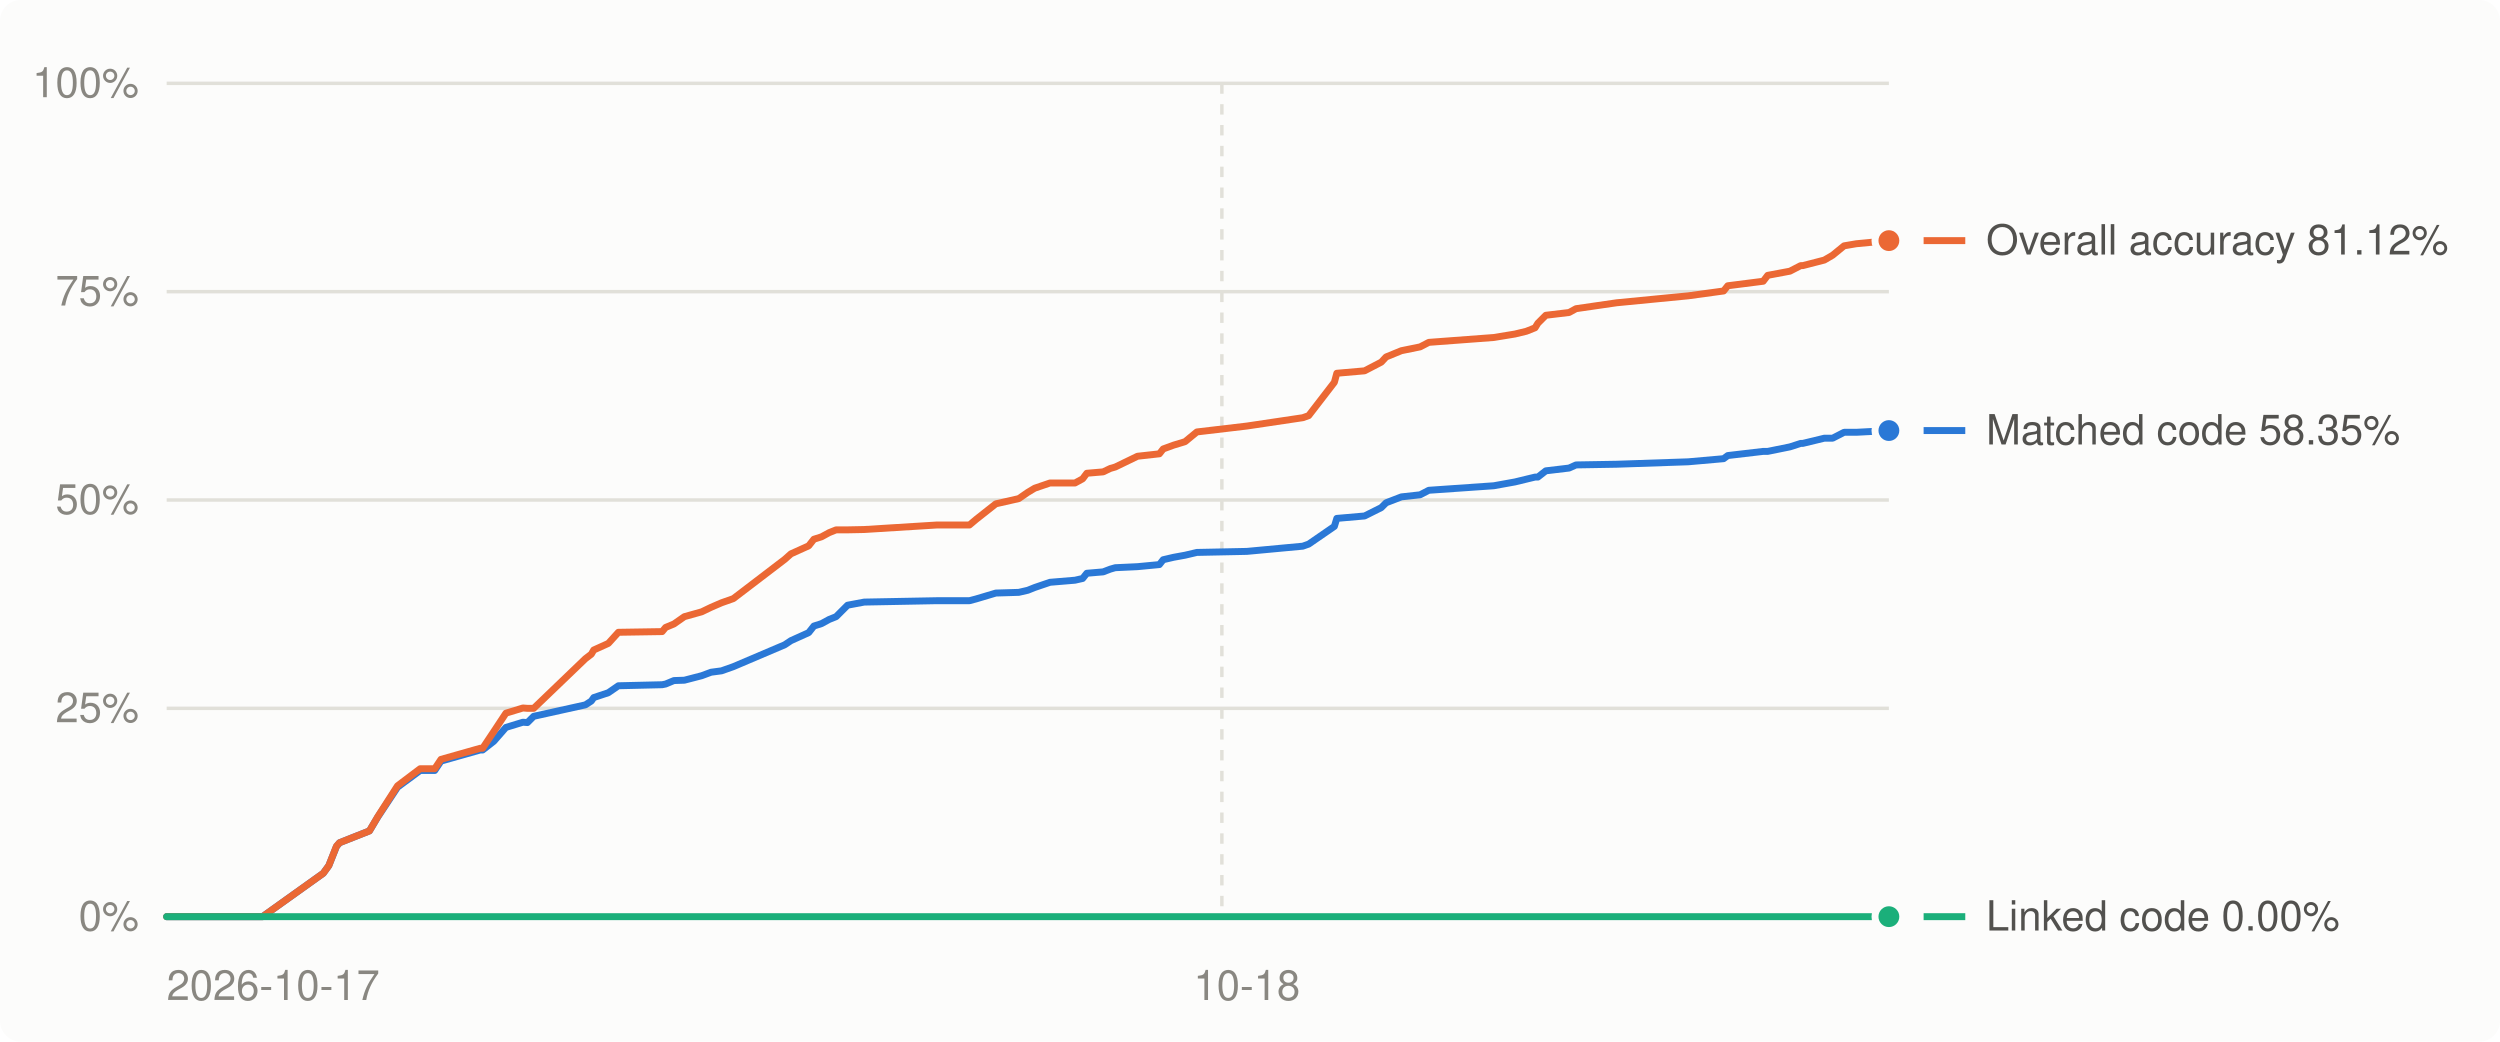
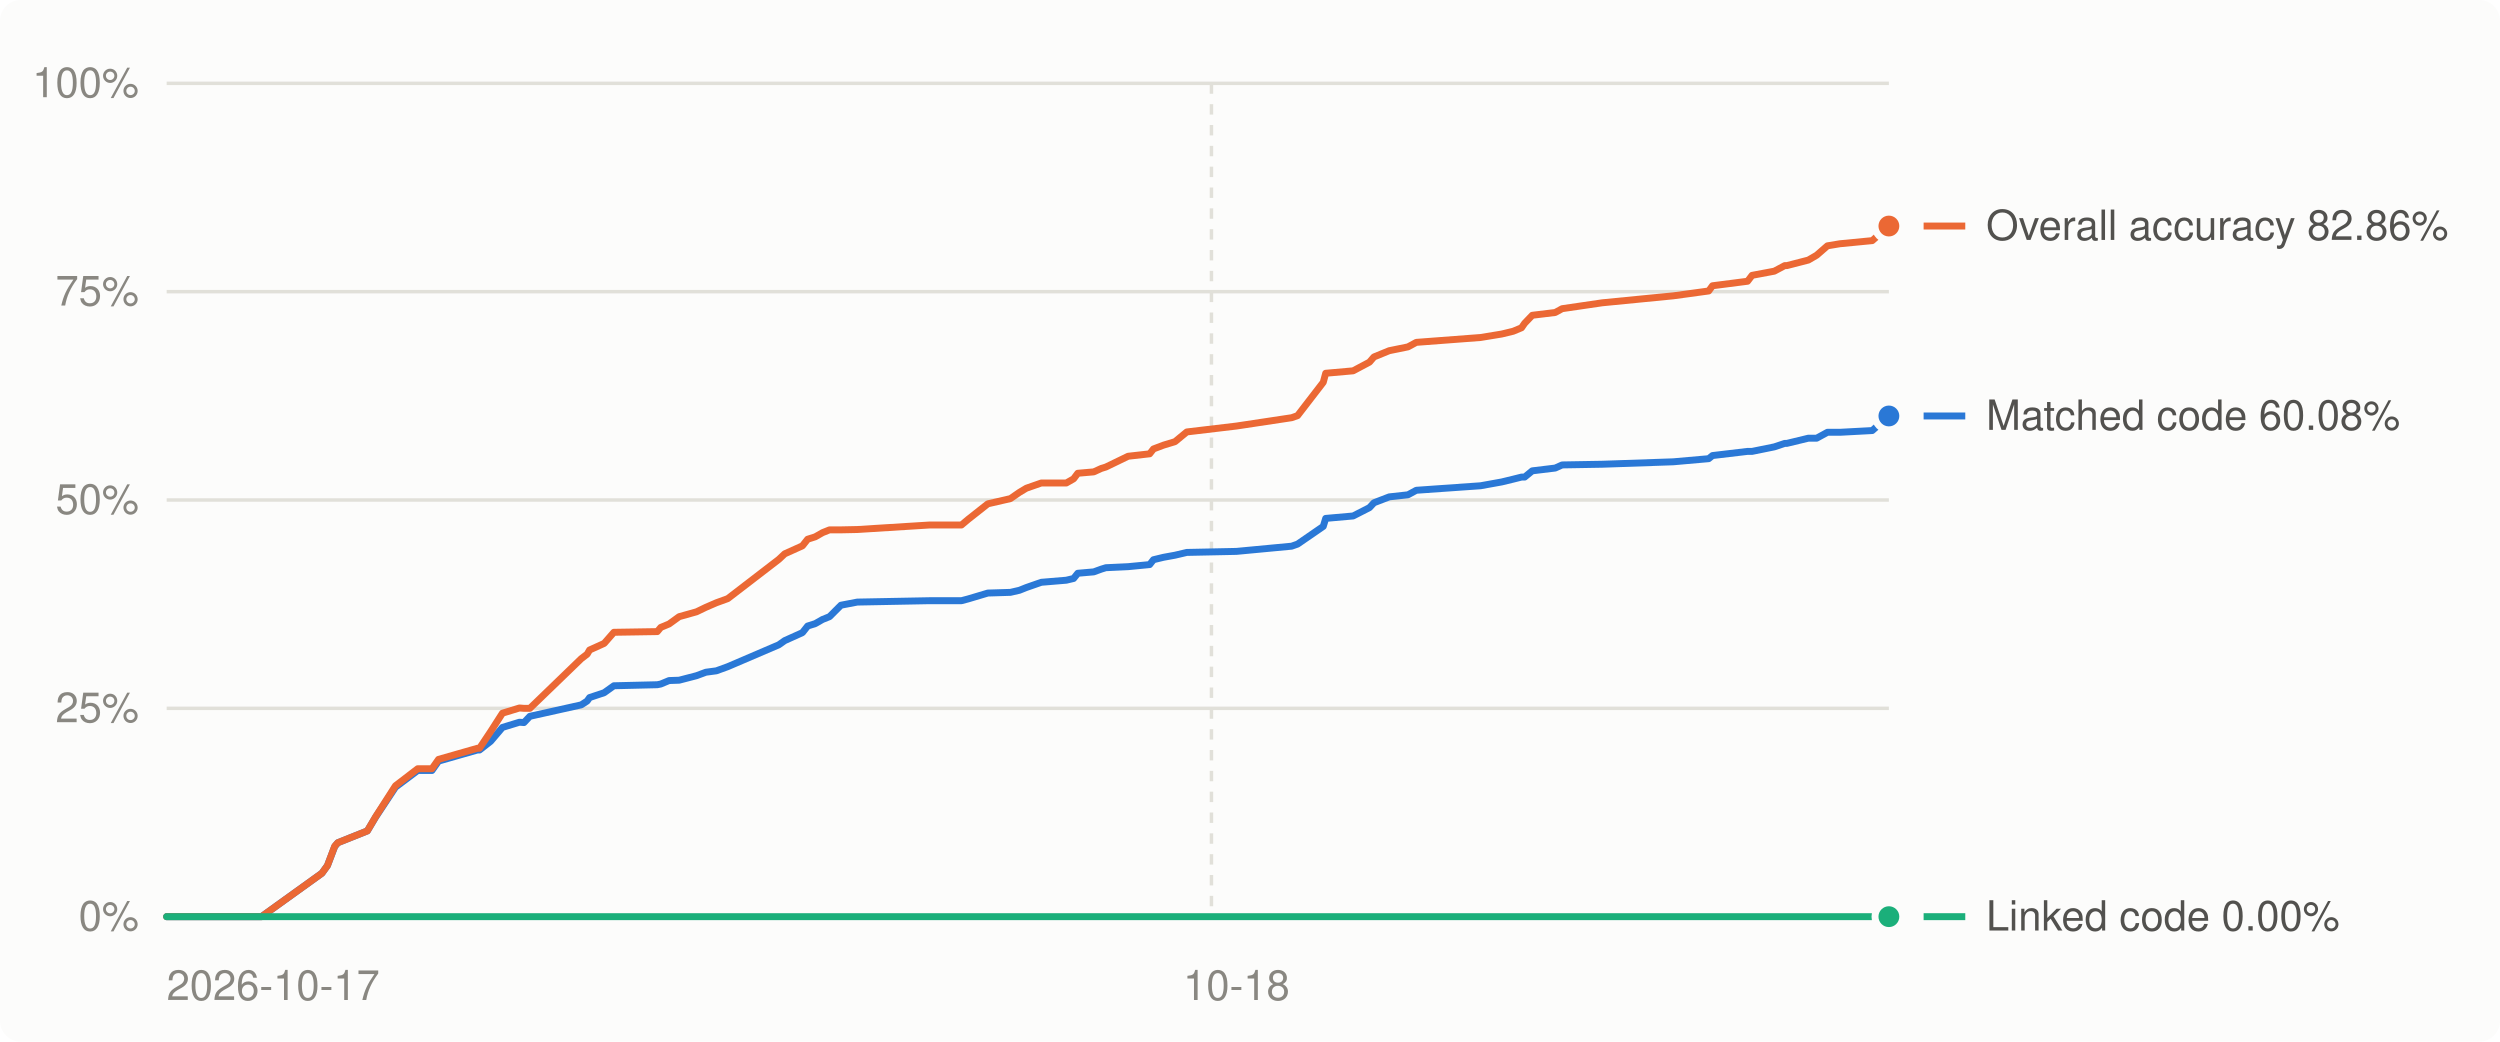
<svg xmlns="http://www.w3.org/2000/svg" viewBox="0 0 720 300" width="720" height="300" role="img" aria-label="Decompilation progress over time">
  <style>
.bg{fill:#fcfcfb}.grid{stroke:#e1e0d9}.muted{fill:#898781}.lbl{fill:#52514e}.ln0{stroke:#2a78d6}.dot0{fill:#2a78d6;stroke:#fcfcfb}.ln1{stroke:#eb6834}.dot1{fill:#eb6834;stroke:#fcfcfb}.ln2{stroke:#1baf7a}.dot2{fill:#1baf7a;stroke:#fcfcfb}
@media (prefers-color-scheme: dark){.bg{fill:#1a1a19}.grid{stroke:#2c2c2a}.muted{fill:#898781}.lbl{fill:#c3c2b7}.ln0{stroke:#3987e5}.dot0{fill:#3987e5;stroke:#1a1a19}.ln1{stroke:#d95926}.dot1{fill:#d95926;stroke:#1a1a19}.ln2{stroke:#199e70}.dot2{fill:#199e70;stroke:#1a1a19}}
text{font:12px -apple-system,BlinkMacSystemFont,'Segoe UI',Helvetica,Arial,sans-serif}
</style>
  <rect class="bg" width="720" height="300" rx="6" />
  <line x1="48" x2="544" y1="264.0" y2="264.0" class="grid" stroke-width="1" />
  <text x="40" y="268.0" class="muted" text-anchor="end">0%</text>
  <line x1="48" x2="544" y1="204.0" y2="204.0" class="grid" stroke-width="1" />
  <text x="40" y="208.0" class="muted" text-anchor="end">25%</text>
  <line x1="48" x2="544" y1="144.0" y2="144.0" class="grid" stroke-width="1" />
  <text x="40" y="148.0" class="muted" text-anchor="end">50%</text>
  <line x1="48" x2="544" y1="84.0" y2="84.0" class="grid" stroke-width="1" />
  <text x="40" y="88.0" class="muted" text-anchor="end">75%</text>
  <line x1="48" x2="544" y1="24.0" y2="24.0" class="grid" stroke-width="1" />
  <text x="40" y="28.0" class="muted" text-anchor="end">100%</text>
-   <line x1="351.9" x2="351.9" y1="24" y2="264" class="grid" stroke-width="1" stroke-dasharray="3 3" />
+   <line x1="348.9" x2="348.9" y1="24" y2="264" class="grid" stroke-width="1" stroke-dasharray="3 3" />
  <text class="muted" x="48.0" y="288" text-anchor="start">2026-10-17</text>
-   <text class="muted" x="359.1" y="288" text-anchor="middle">10-18</text>
-   <polyline points="48.0,264.0 75.6,264.0 93.1,251.5 94.7,249.3 96.9,243.8 97.8,242.7 106.4,239.3 108.8,235.3 114.5,226.7 121.0,221.9 125.2,221.9 127.0,219.2 138.3,216.0 139.0,216.0 142.2,213.5 145.7,209.5 150.6,208.0 151.9,208.1 153.7,206.3 168.6,203.0 170.3,201.9 171.0,200.9 175.2,199.5 178.1,197.5 190.7,197.2 191.7,197.0 194.1,196.0 197.1,195.9 202.1,194.6 204.8,193.6 207.8,193.2 211.2,192.0 226.0,185.7 227.8,184.5 232.9,182.2 234.4,180.3 236.6,179.6 238.8,178.4 240.8,177.6 244.1,174.3 248.9,173.4 269.8,173.0 279.2,173.0 281.1,172.5 286.8,170.8 293.4,170.6 296.0,170.0 298.0,169.2 302.4,167.7 309.6,167.1 311.8,166.6 313.0,165.1 317.7,164.7 319.8,163.9 321.2,163.5 327.6,163.2 333.9,162.6 335.0,161.2 338.0,160.5 341.3,159.9 344.7,159.1 359.1,158.8 375.2,157.3 376.9,156.7 384.3,151.6 385.0,149.3 393.0,148.6 397.8,146.2 399.2,144.8 403.6,143.1 409.0,142.5 411.5,141.2 430.2,139.9 436.3,138.8 439.6,138.0 442.1,137.4 442.9,137.4 445.2,135.6 451.9,134.8 453.9,133.9 465.6,133.7 486.2,133.0 496.4,132.1 497.6,131.2 507.8,130.0 509.1,130.0 515.5,128.7 518.6,127.7 519.2,127.7 525.4,126.2 527.8,126.2 531.1,124.5 534.6,124.5 544.0,124.0" fill="none" class="ln0" stroke-width="2" stroke-linejoin="round" stroke-linecap="round" />
-   <polyline points="48.0,264.0 75.6,264.0 93.1,251.5 94.7,249.3 96.9,243.7 97.8,242.7 106.4,239.3 108.8,235.2 114.5,226.3 121.0,221.4 125.2,221.4 127.0,218.7 138.3,215.5 139.0,215.5 142.2,210.7 145.7,205.4 150.6,203.9 151.9,204.0 153.7,204.0 168.6,189.7 170.3,188.4 171.0,187.2 175.2,185.3 178.1,182.1 190.7,181.9 191.7,180.7 194.1,179.7 197.1,177.6 202.1,176.2 204.8,174.9 207.8,173.6 211.2,172.4 226.0,161.1 227.8,159.5 232.9,157.2 234.4,155.3 236.6,154.6 238.8,153.4 240.8,152.6 244.1,152.6 248.9,152.5 269.8,151.2 279.2,151.2 281.1,149.6 286.8,145.1 293.4,143.6 296.0,141.8 298.0,140.6 302.4,139.1 309.6,139.1 311.8,137.9 313.0,136.3 317.7,135.9 319.8,134.9 321.2,134.5 327.6,131.4 333.9,130.7 335.0,129.3 338.0,128.2 341.3,127.2 344.7,124.4 359.1,122.7 375.2,120.3 376.9,119.7 384.3,110.1 385.0,107.5 393.0,106.8 397.8,104.3 399.2,102.8 403.6,101.0 409.0,99.9 411.5,98.6 430.2,97.2 436.3,96.2 439.6,95.4 442.1,94.4 442.9,93.1 445.2,90.8 451.9,90.0 453.9,88.9 465.6,87.2 486.2,85.2 496.4,83.8 497.6,82.3 507.8,81.0 509.1,79.3 515.5,78.1 518.6,76.5 519.2,76.5 525.4,74.9 527.8,73.5 531.1,70.8 534.6,70.2 544.0,69.3" fill="none" class="ln1" stroke-width="2" stroke-linejoin="round" stroke-linecap="round" />
-   <polyline points="48.0,264.0 75.6,264.0 93.1,264.0 94.7,264.0 96.9,264.0 97.8,264.0 106.4,264.0 108.8,264.0 114.5,264.0 121.0,264.0 125.2,264.0 127.0,264.0 138.3,264.0 139.0,264.0 142.2,264.0 145.7,264.0 150.6,264.0 151.9,264.0 153.7,264.0 168.6,264.0 170.3,264.0 171.0,264.0 175.2,264.0 178.1,264.0 190.7,264.0 191.7,264.0 194.1,264.0 197.1,264.0 202.1,264.0 204.8,264.0 207.8,264.0 211.2,264.0 226.0,264.0 227.8,264.0 232.9,264.0 234.4,264.0 236.6,264.0 238.8,264.0 240.8,264.0 244.1,264.0 248.9,264.0 269.8,264.0 279.2,264.0 281.1,264.0 286.8,264.0 293.4,264.0 296.0,264.0 298.0,264.0 302.4,264.0 309.6,264.0 311.8,264.0 313.0,264.0 317.7,264.0 319.8,264.0 321.2,264.0 327.6,264.0 333.9,264.0 335.0,264.0 338.0,264.0 341.3,264.0 344.7,264.0 359.1,264.0 375.2,264.0 376.9,264.0 384.3,264.0 385.0,264.0 393.0,264.0 397.8,264.0 399.2,264.0 403.6,264.0 409.0,264.0 411.5,264.0 430.2,264.0 436.3,264.0 439.6,264.0 442.1,264.0 442.9,264.0 445.2,264.0 451.9,264.0 453.9,264.0 465.6,264.0 486.2,264.0 496.4,264.0 497.6,264.0 507.8,264.0 509.1,264.0 515.5,264.0 518.6,264.0 519.2,264.0 525.4,264.0 527.8,264.0 531.1,264.0 534.6,264.0 544.0,264.0" fill="none" class="ln2" stroke-width="2" stroke-linejoin="round" stroke-linecap="round" />
-   <circle cx="544.0" cy="124.0" r="4" class="dot0" stroke-width="2" />
-   <circle cx="544.0" cy="69.3" r="4" class="dot1" stroke-width="2" />
+   <text class="muted" x="356.1" y="288" text-anchor="middle">10-18</text>
+   <polyline points="48.0,264.0 75.3,264.0 92.7,251.5 94.3,249.3 96.4,243.8 97.3,242.7 105.8,239.3 108.2,235.3 113.9,226.7 120.3,221.9 124.4,221.9 126.3,219.2 137.5,216.0 138.1,216.0 141.3,213.5 144.7,209.5 149.6,208.0 150.9,208.1 152.6,206.3 167.4,203.0 169.1,201.9 169.8,200.9 174.0,199.5 176.8,197.5 189.3,197.2 190.3,197.0 192.7,196.0 195.6,195.9 200.6,194.6 203.3,193.6 206.3,193.2 209.6,192.0 224.3,185.7 226.0,184.5 231.1,182.2 232.6,180.3 234.8,179.6 236.9,178.4 238.9,177.6 242.2,174.3 246.9,173.4 267.7,173.0 276.9,173.0 278.8,172.5 284.5,170.8 291.0,170.6 293.6,170.0 295.6,169.2 299.9,167.7 307.1,167.1 309.2,166.6 310.4,165.1 315.0,164.7 317.2,163.9 318.5,163.5 324.9,163.2 331.1,162.6 332.2,161.2 335.1,160.5 338.4,159.9 341.8,159.1 356.1,158.8 372.0,157.3 373.7,156.7 381.1,151.6 381.8,149.3 389.7,148.6 394.4,146.2 395.7,144.8 400.1,143.1 405.5,142.5 407.9,141.2 426.4,139.9 432.5,138.8 435.8,138.0 438.2,137.4 439.1,137.4 441.3,135.6 447.9,134.8 449.9,133.9 461.5,133.7 481.9,133.0 492.1,132.1 493.2,131.2 503.3,130.0 504.6,130.0 511.0,128.7 514.0,127.7 514.6,127.7 520.8,126.2 523.2,126.2 526.3,124.5 529.9,124.5 539.2,124.0 544.0,119.8" fill="none" class="ln0" stroke-width="2" stroke-linejoin="round" stroke-linecap="round" />
+   <polyline points="48.0,264.0 75.3,264.0 92.7,251.5 94.3,249.3 96.4,243.7 97.3,242.7 105.8,239.3 108.2,235.2 113.9,226.3 120.3,221.4 124.4,221.4 126.3,218.7 137.5,215.5 138.1,215.5 141.3,210.7 144.7,205.4 149.6,203.9 150.9,204.0 152.6,204.0 167.4,189.7 169.1,188.4 169.8,187.2 174.0,185.3 176.8,182.1 189.3,181.9 190.3,180.7 192.7,179.7 195.6,177.6 200.6,176.2 203.3,174.9 206.3,173.6 209.6,172.4 224.3,161.1 226.0,159.5 231.1,157.2 232.6,155.3 234.8,154.6 236.9,153.4 238.9,152.6 242.2,152.6 246.9,152.5 267.7,151.2 276.9,151.2 278.8,149.6 284.5,145.1 291.0,143.6 293.6,141.8 295.6,140.6 299.9,139.1 307.1,139.1 309.2,137.9 310.4,136.3 315.0,135.9 317.2,134.9 318.5,134.5 324.9,131.4 331.1,130.7 332.2,129.3 335.1,128.2 338.4,127.2 341.8,124.4 356.1,122.7 372.0,120.3 373.7,119.7 381.1,110.1 381.8,107.5 389.7,106.8 394.4,104.3 395.7,102.8 400.1,101.0 405.5,99.9 407.9,98.6 426.4,97.2 432.5,96.2 435.8,95.4 438.2,94.4 439.1,93.1 441.3,90.8 447.9,90.0 449.9,88.9 461.5,87.2 481.9,85.2 492.1,83.8 493.2,82.3 503.3,81.0 504.6,79.3 511.0,78.1 514.0,76.5 514.6,76.5 520.8,74.9 523.2,73.5 526.3,70.8 529.9,70.2 539.2,69.3 544.0,65.1" fill="none" class="ln1" stroke-width="2" stroke-linejoin="round" stroke-linecap="round" />
+   <polyline points="48.0,264.0 75.3,264.0 92.7,264.0 94.3,264.0 96.4,264.0 97.3,264.0 105.8,264.0 108.2,264.0 113.9,264.0 120.3,264.0 124.4,264.0 126.3,264.0 137.5,264.0 138.1,264.0 141.3,264.0 144.7,264.0 149.6,264.0 150.9,264.0 152.6,264.0 167.4,264.0 169.1,264.0 169.8,264.0 174.0,264.0 176.8,264.0 189.3,264.0 190.3,264.0 192.7,264.0 195.6,264.0 200.6,264.0 203.3,264.0 206.3,264.0 209.6,264.0 224.3,264.0 226.0,264.0 231.1,264.0 232.6,264.0 234.8,264.0 236.9,264.0 238.9,264.0 242.2,264.0 246.9,264.0 267.7,264.0 276.9,264.0 278.8,264.0 284.5,264.0 291.0,264.0 293.6,264.0 295.6,264.0 299.9,264.0 307.1,264.0 309.2,264.0 310.4,264.0 315.0,264.0 317.2,264.0 318.5,264.0 324.9,264.0 331.1,264.0 332.2,264.0 335.1,264.0 338.4,264.0 341.8,264.0 356.1,264.0 372.0,264.0 373.7,264.0 381.1,264.0 381.8,264.0 389.7,264.0 394.4,264.0 395.7,264.0 400.1,264.0 405.5,264.0 407.9,264.0 426.4,264.0 432.5,264.0 435.8,264.0 438.2,264.0 439.1,264.0 441.3,264.0 447.9,264.0 449.9,264.0 461.5,264.0 481.9,264.0 492.1,264.0 493.2,264.0 503.3,264.0 504.6,264.0 511.0,264.0 514.0,264.0 514.6,264.0 520.8,264.0 523.2,264.0 526.3,264.0 529.9,264.0 539.2,264.0 544.0,264.0" fill="none" class="ln2" stroke-width="2" stroke-linejoin="round" stroke-linecap="round" />
+   <circle cx="544.0" cy="119.8" r="4" class="dot0" stroke-width="2" />
+   <circle cx="544.0" cy="65.1" r="4" class="dot1" stroke-width="2" />
  <circle cx="544.0" cy="264.0" r="4" class="dot2" stroke-width="2" />
  <line x1="554" x2="566" y1="264.0" y2="264.0" class="ln2" stroke-width="2" />
  <text class="lbl" x="572" y="268.0">Linked code 0.00%</text>
-   <line x1="554" x2="566" y1="124.0" y2="124.0" class="ln0" stroke-width="2" />
-   <text class="lbl" x="572" y="128.0">Matched code 58.35%</text>
-   <line x1="554" x2="566" y1="69.3" y2="69.3" class="ln1" stroke-width="2" />
-   <text class="lbl" x="572" y="73.3">Overall accuracy 81.12%</text>
+   <line x1="554" x2="566" y1="119.8" y2="119.8" class="ln0" stroke-width="2" />
+   <text class="lbl" x="572" y="123.8">Matched code 60.08%</text>
+   <line x1="554" x2="566" y1="65.1" y2="65.1" class="ln1" stroke-width="2" />
+   <text class="lbl" x="572" y="69.1">Overall accuracy 82.86%</text>
</svg>
